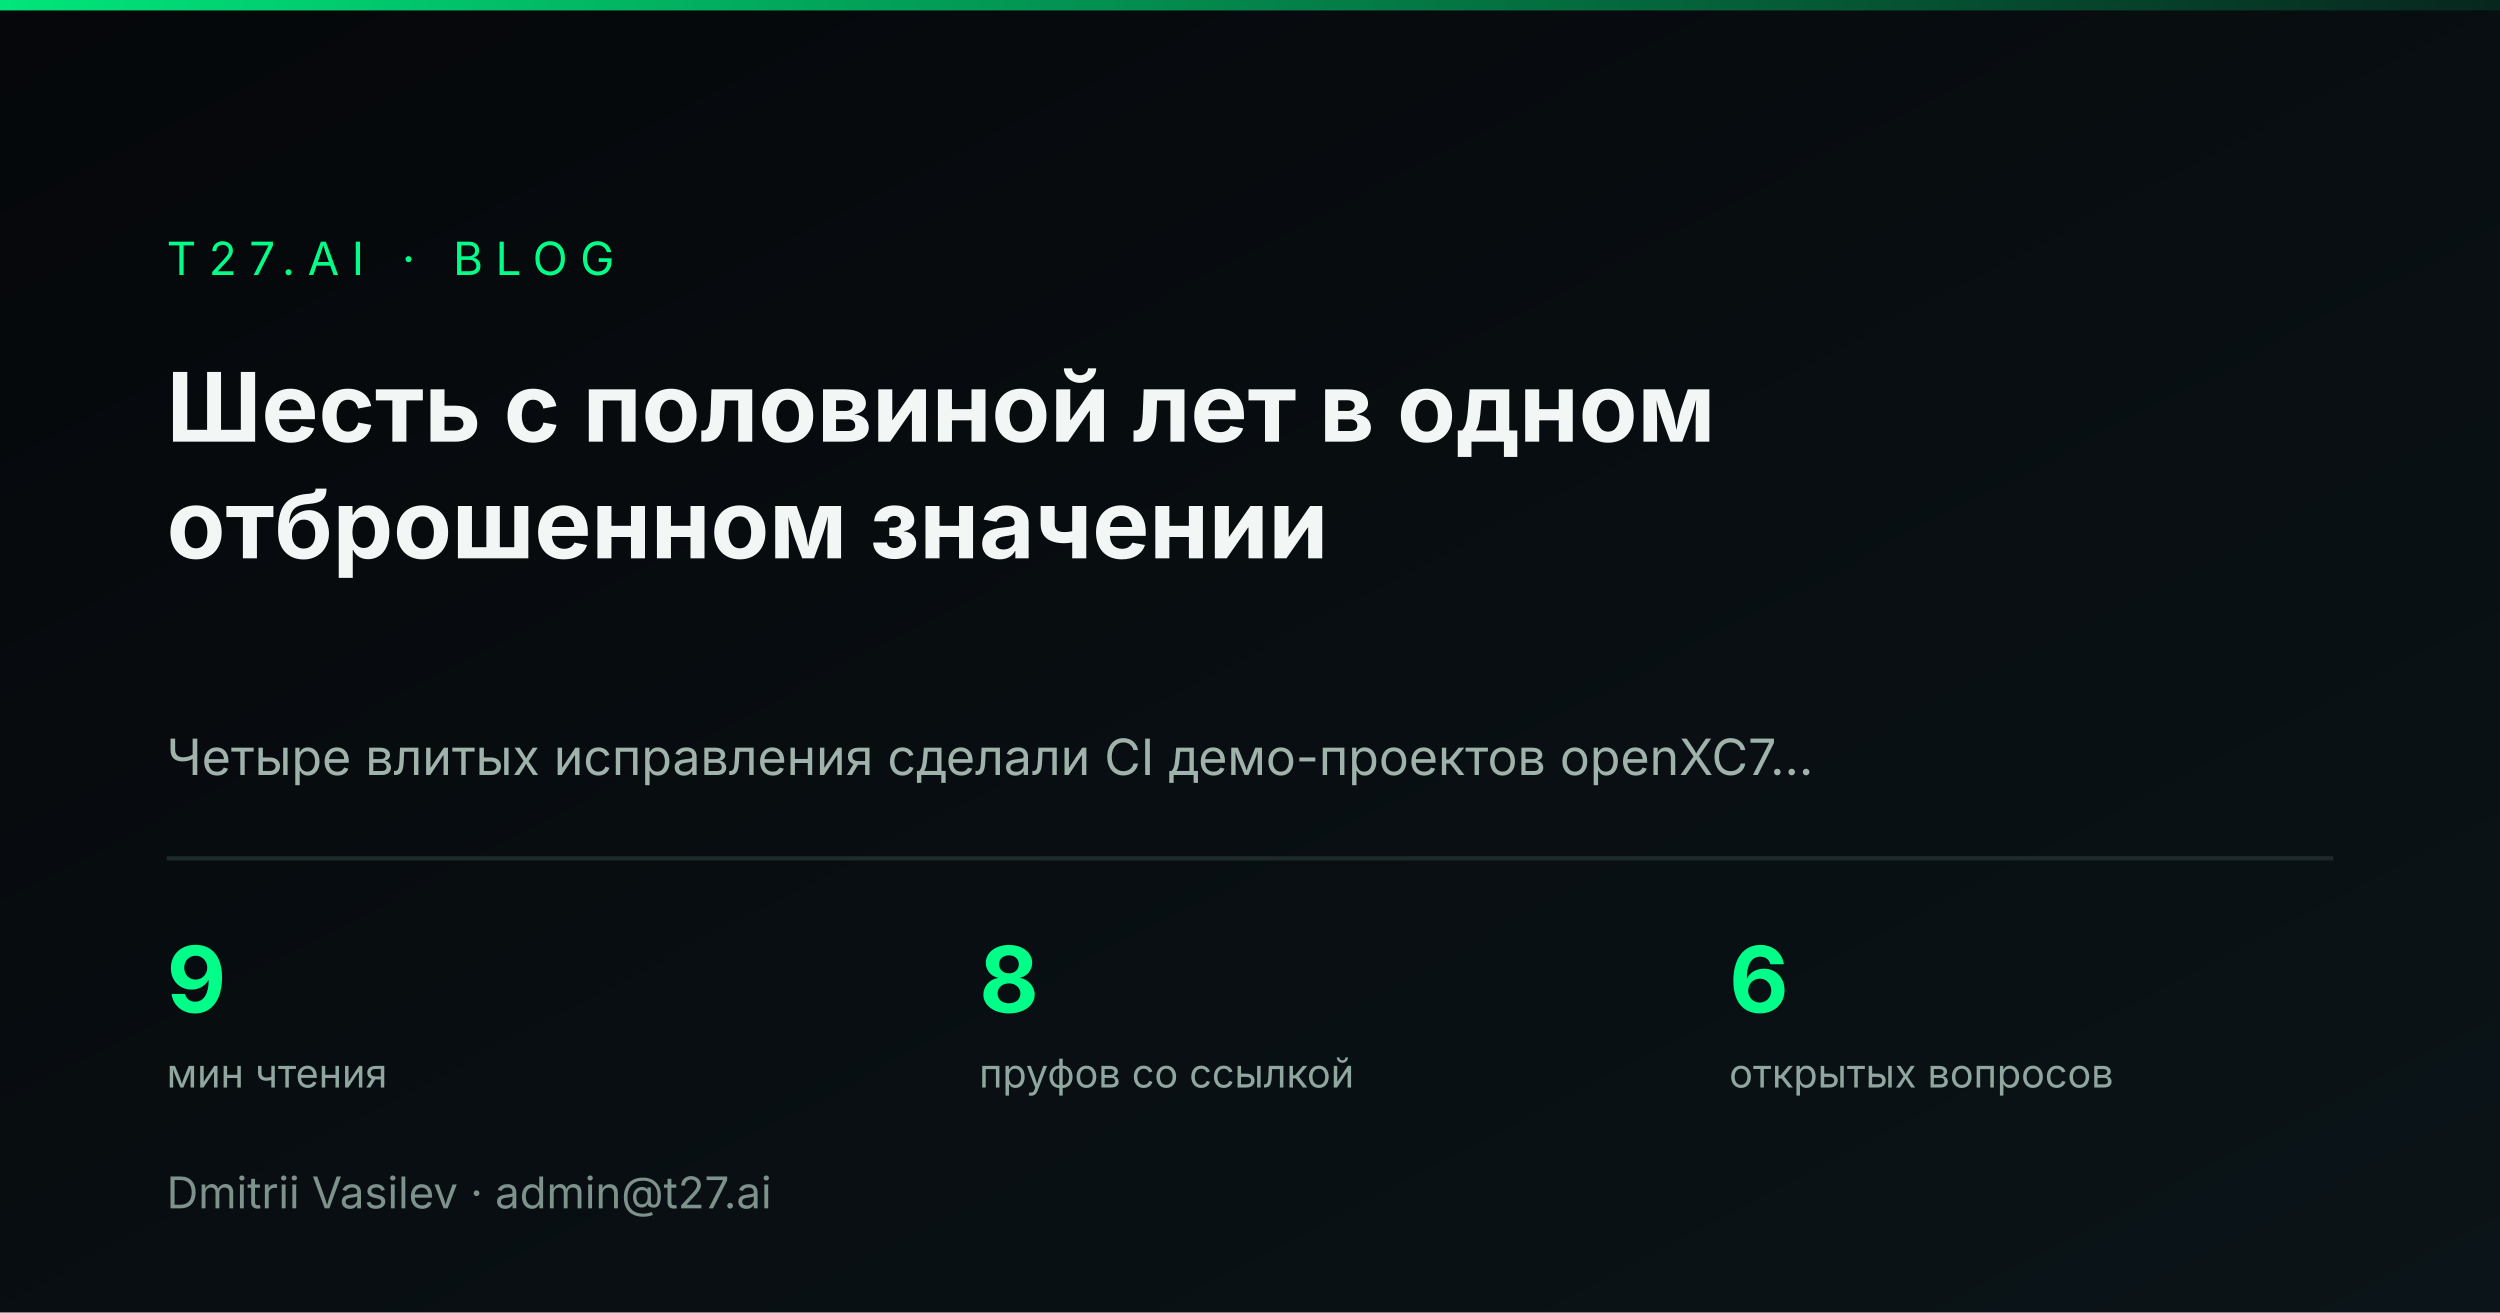
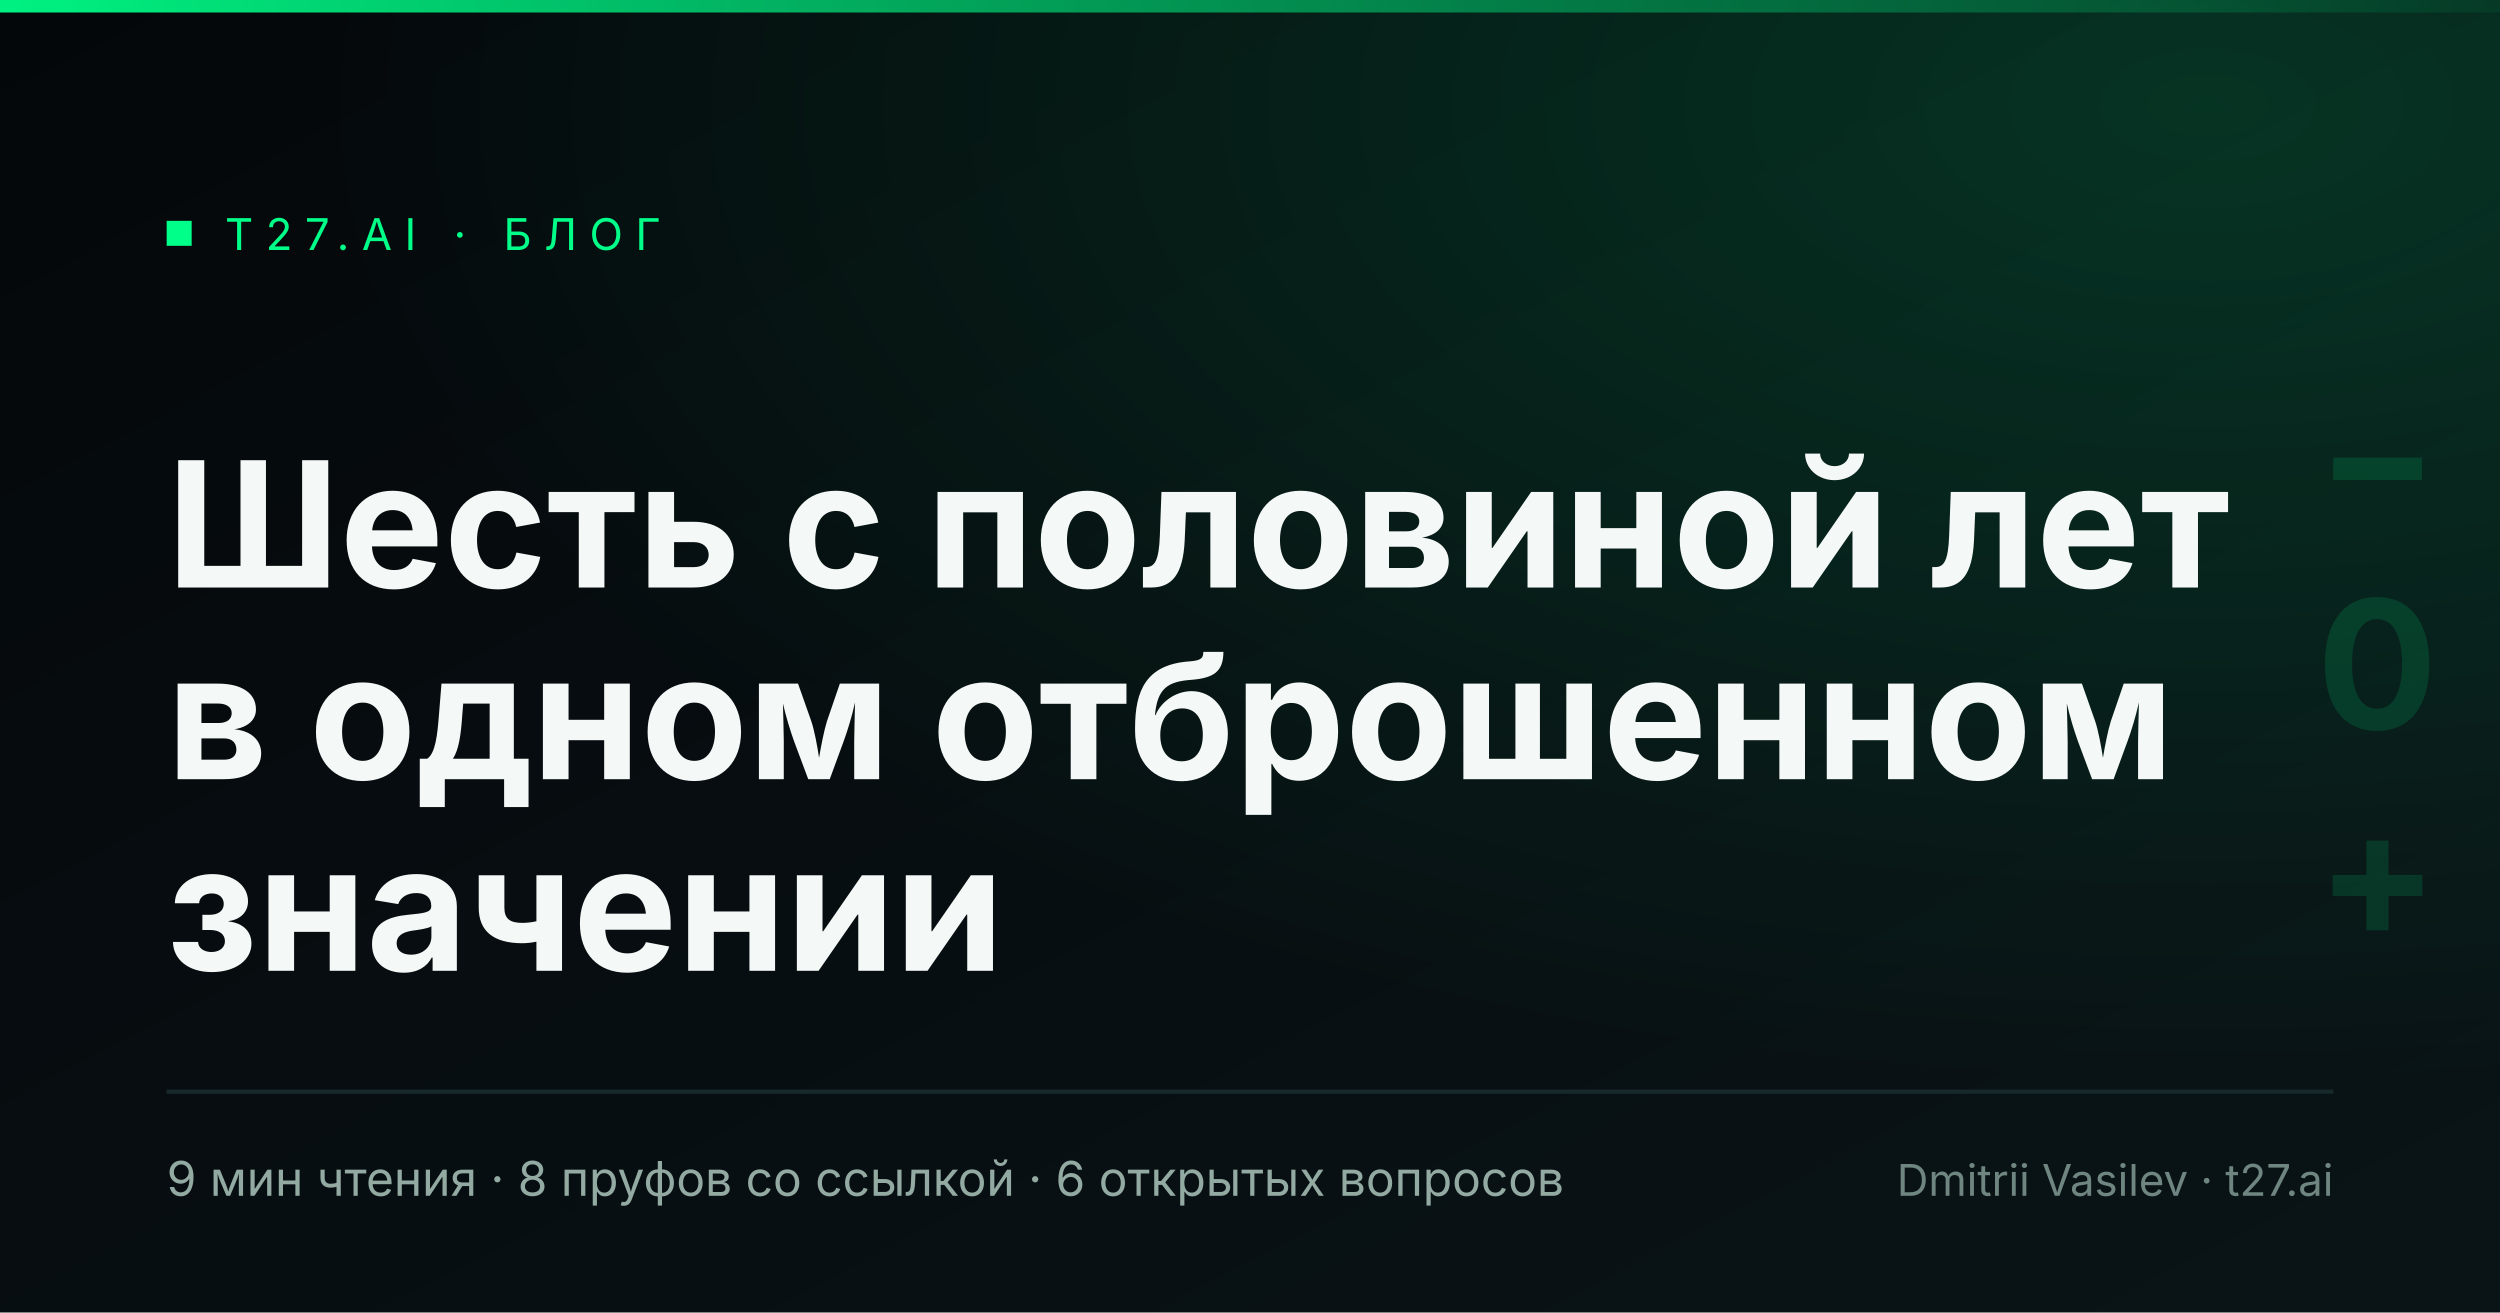
<svg xmlns="http://www.w3.org/2000/svg" width="1200" height="630" viewBox="0 0 1200 630" role="img" aria-label="Шесть с половиной лет в одном отброшенном значении">
  <defs>
    <linearGradient id="bg" x1="0" y1="0" x2="1" y2="1">
-       <stop offset="0%" stop-color="#05070a" />
-       <stop offset="100%" stop-color="#0b1418" />
+       <stop offset="0%" stop-color="#04070a" />
+       <stop offset="100%" stop-color="#0a1417" />
    </linearGradient>
+     <radialGradient id="halo" cx="0.88" cy="0.08" r="0.75">
+       <stop offset="0%" stop-color="#00ff88" stop-opacity="0.16" />
+       <stop offset="100%" stop-color="#00ff88" stop-opacity="0" />
+     </radialGradient>
    <linearGradient id="glow" x1="0" y1="0" x2="1" y2="0">
-       <stop offset="0%" stop-color="#00ff88" stop-opacity="0.9" />
-       <stop offset="100%" stop-color="#00ff88" stop-opacity="0.1" />
+       <stop offset="0%" stop-color="#00ff88" stop-opacity="0.95" />
+       <stop offset="100%" stop-color="#00ff88" stop-opacity="0.06" />
    </linearGradient>
  </defs>
  <rect width="1200" height="630" fill="url(#bg)" />
-   <rect x="0" y="0" width="1200" height="5" fill="url(#glow)" />
-   <text x="80" y="132" font-family="Inter,Helvetica,Arial,sans-serif" font-size="22" fill="#00ff88" letter-spacing="6">T27.AI · BLOG</text>
-   <text x="80" y="212" font-family="Inter,Helvetica,Arial,sans-serif" font-size="46" font-weight="700" fill="#f2f6f4">Шесть с половиной лет в одном</text>
-   <text x="80" y="268" font-family="Inter,Helvetica,Arial,sans-serif" font-size="46" font-weight="700" fill="#f2f6f4">отброшенном значении</text>
-   <text x="80" y="372" font-family="Inter,Helvetica,Arial,sans-serif" font-size="24" fill="#9fb3ab">Четыре влитых исправления сделали CI демо-проектов openXC7…</text>
-   <text x="80" y="486" font-family="Inter,Helvetica,Arial,sans-serif" font-size="44" font-weight="700" fill="#00ff88">9</text>
-   <text x="80" y="522" font-family="Inter,Helvetica,Arial,sans-serif" font-size="19" fill="#8fa79f">мин чтения</text>
-   <text x="470" y="486" font-family="Inter,Helvetica,Arial,sans-serif" font-size="44" font-weight="700" fill="#00ff88">8</text>
-   <text x="470" y="522" font-family="Inter,Helvetica,Arial,sans-serif" font-size="19" fill="#8fa79f">пруфов со ссылкой</text>
-   <text x="830" y="486" font-family="Inter,Helvetica,Arial,sans-serif" font-size="44" font-weight="700" fill="#00ff88">6</text>
-   <text x="830" y="522" font-family="Inter,Helvetica,Arial,sans-serif" font-size="19" fill="#8fa79f">открытых вопросов</text>
-   <text x="80" y="580" font-family="Inter,Helvetica,Arial,sans-serif" font-size="21" fill="#7d928b">Dmitrii Vasilev · admin@t27.ai</text>
-   <line x1="80" y1="412" x2="1120" y2="412" stroke="#1d2b2a" stroke-width="2" />
+   <rect width="1200" height="630" fill="url(#halo)" />
+   <text x="1112" y="250" font-family="Inter,Helvetica,Arial,sans-serif" font-size="86" font-weight="700" fill="#00ff88" opacity="0.13">−</text>
+   <text x="1112" y="350" font-family="Inter,Helvetica,Arial,sans-serif" font-size="86" font-weight="700" fill="#00ff88" opacity="0.13">0</text>
+   <text x="1112" y="450" font-family="Inter,Helvetica,Arial,sans-serif" font-size="86" font-weight="700" fill="#00ff88" opacity="0.13">+</text>
+   <rect x="0" y="0" width="1200" height="6" fill="url(#glow)" />
+   <rect x="80" y="106" width="12" height="12" fill="#00ff88" />
+   <text x="108" y="120" font-family="Inter,Helvetica,Arial,sans-serif" font-size="21" letter-spacing="6" fill="#00ff88">T27.AI · БЛОГ</text>
+   <text x="80" y="282" font-family="Inter,Helvetica,Arial,sans-serif" font-size="84" font-weight="700" fill="#f4f8f6">Шесть с половиной лет</text>
+   <text x="80" y="374" font-family="Inter,Helvetica,Arial,sans-serif" font-size="84" font-weight="700" fill="#f4f8f6">в одном отброшенном</text>
+   <text x="80" y="466" font-family="Inter,Helvetica,Arial,sans-serif" font-size="84" font-weight="700" fill="#f4f8f6">значении</text>
+   <line x1="80" y1="524" x2="1120" y2="524" stroke="#18292b" stroke-width="2" />
+   <text x="80" y="574" font-family="Inter,Helvetica,Arial,sans-serif" font-size="23" fill="#93aaa2">9 мин чтения  ·  8 пруфов со ссылкой  ·  6 открытых вопросов</text>
+   <text x="1120" y="574" text-anchor="end" font-family="Inter,Helvetica,Arial,sans-serif" font-size="21" fill="#6f8580">Dmitrii Vasilev · t27.ai</text>
</svg>
